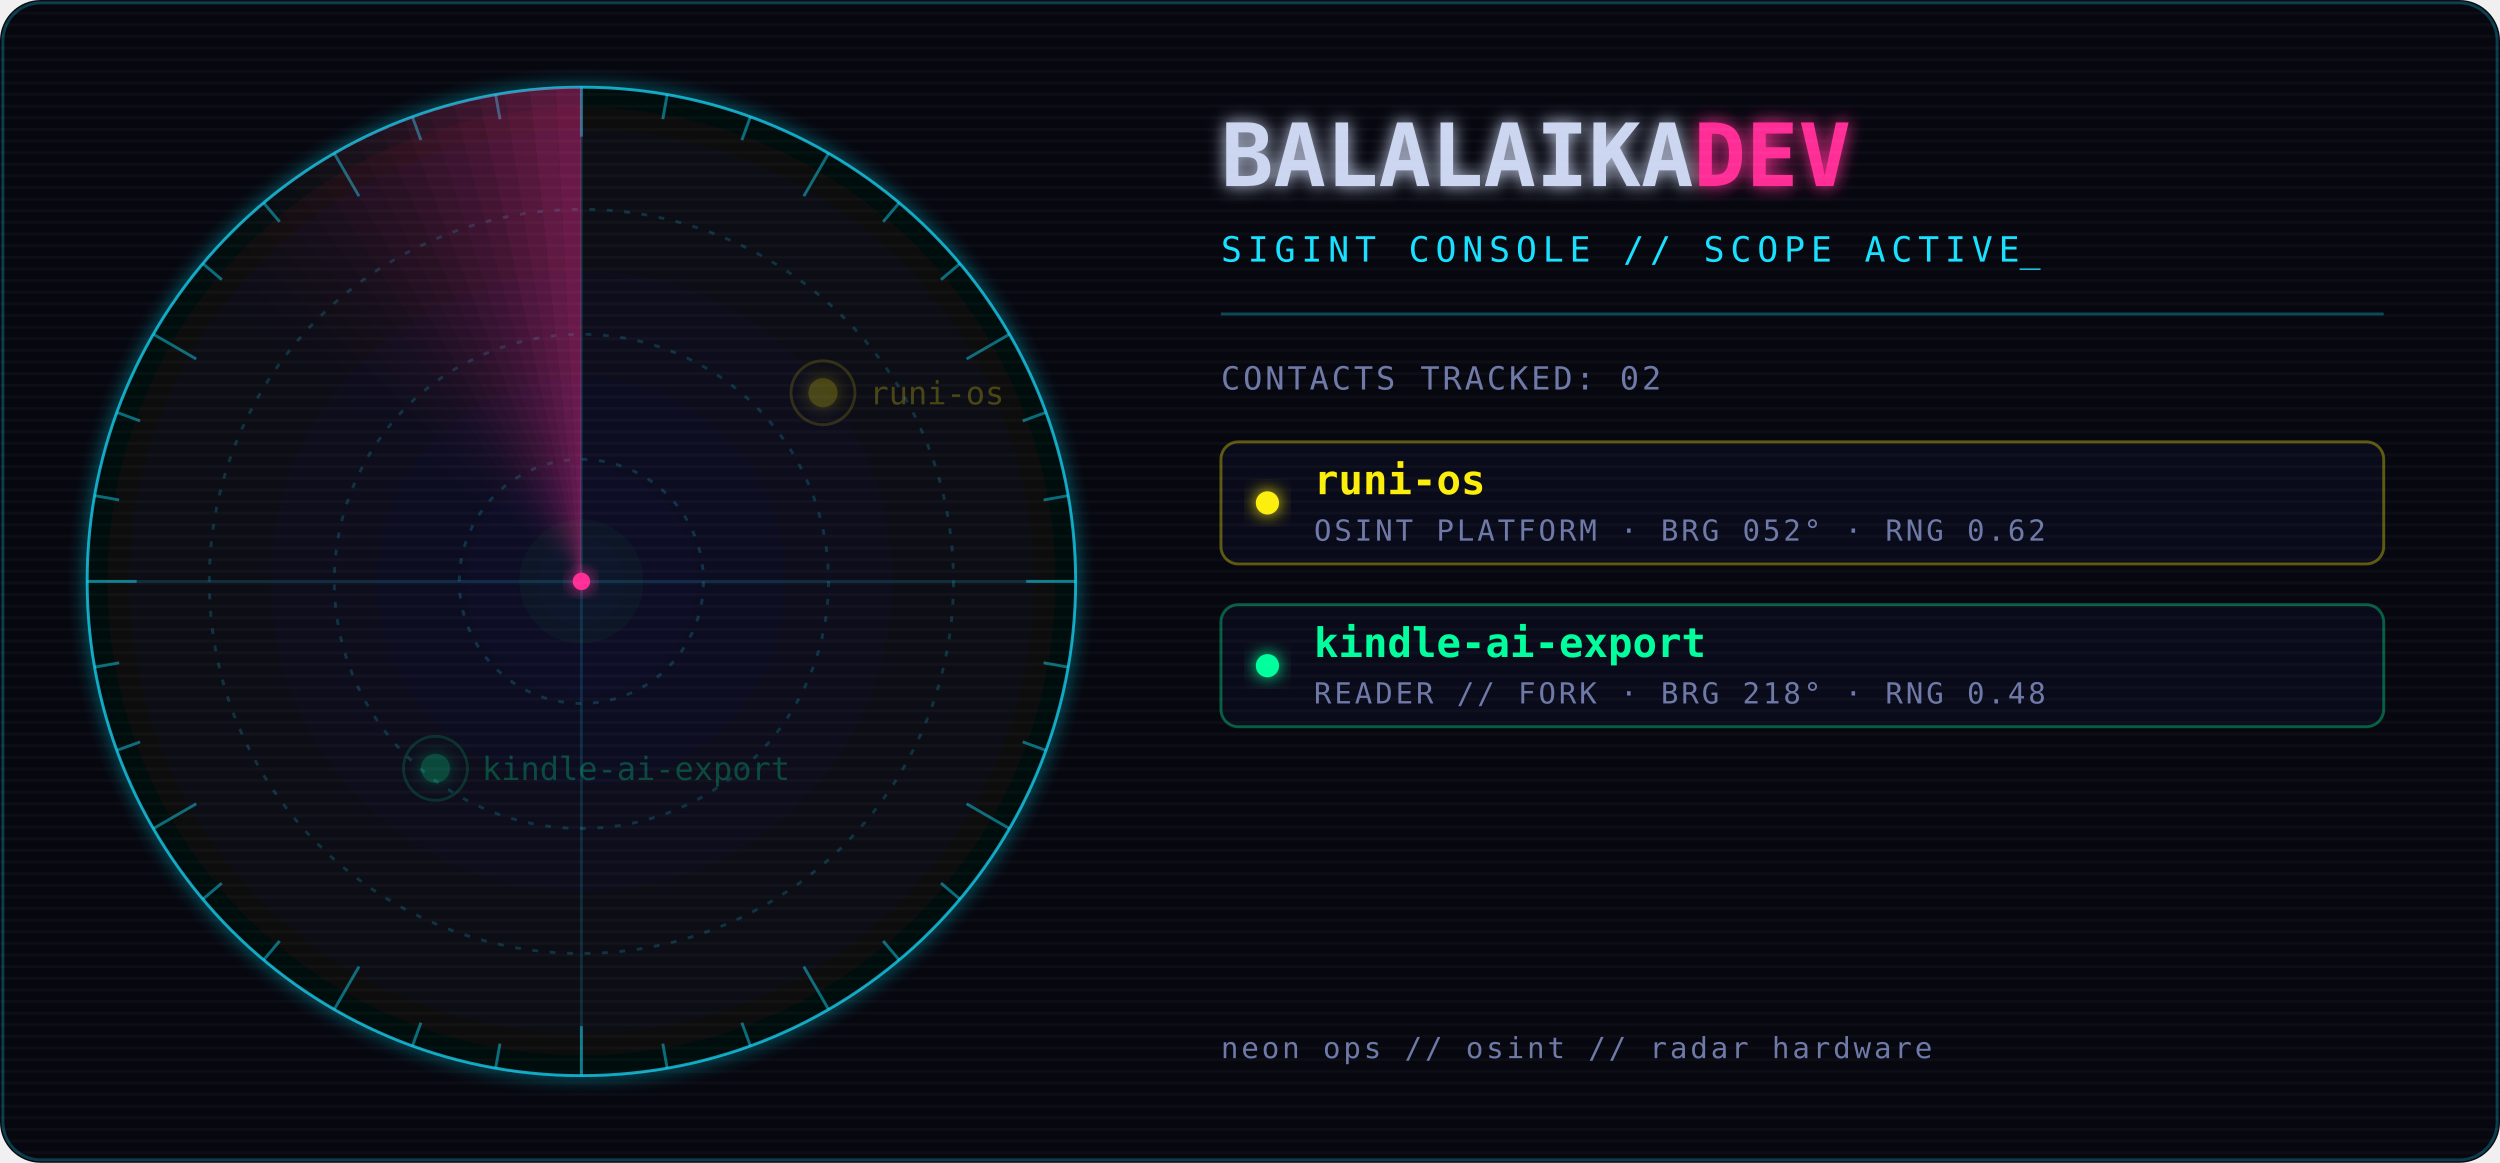
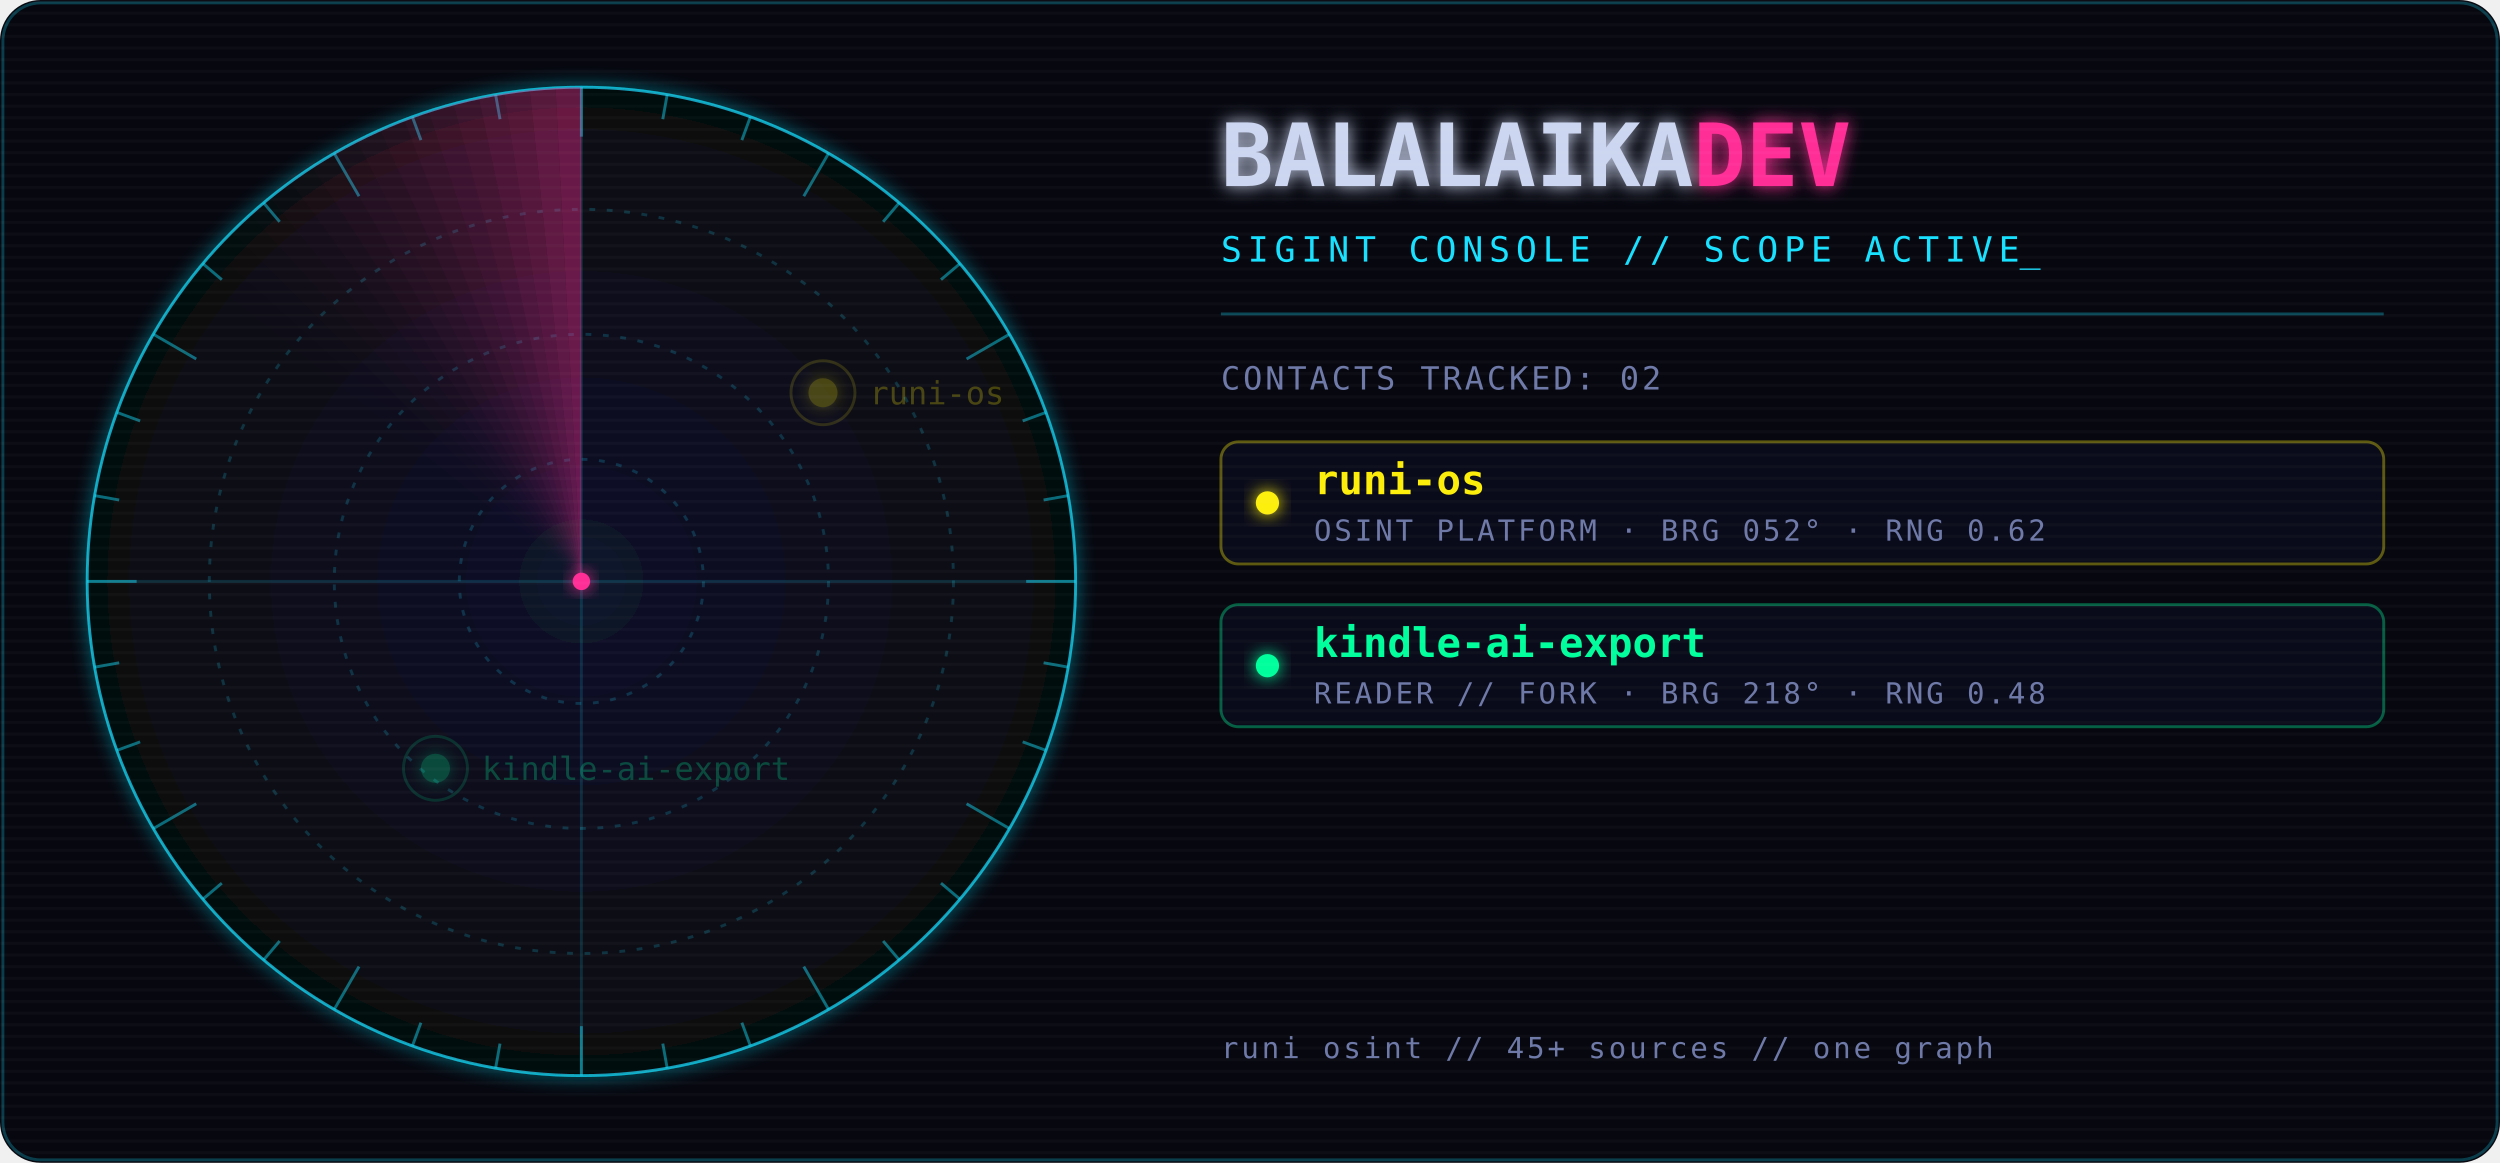
<svg xmlns="http://www.w3.org/2000/svg" width="860" height="400" viewBox="0 0 860 400" font-family="ui-monospace, SFMono-Regular, Menlo, Consolas, monospace">
  <defs>
    <radialGradient id="scope" cx="50%" cy="50%" r="50%">
      <stop offset="0" stop-color="#11132b" />
      <stop offset="1" stop-color="#06070f" />
    </radialGradient>
    <filter id="glow" x="-50%" y="-50%" width="200%" height="200%">
      <feGaussianBlur stdDeviation="3" result="b" />
      <feMerge>
        <feMergeNode in="b" />
        <feMergeNode in="SourceGraphic" />
      </feMerge>
    </filter>
    <clipPath id="clip">
      <circle cx="200" cy="200" r="170" />
    </clipPath>
    <pattern id="scan" width="4" height="4" patternUnits="userSpaceOnUse">
      <rect width="4" height="1" fill="#ffffff" opacity="0.025" />
    </pattern>
  </defs>
  <rect width="860" height="400" rx="14" fill="#06070f" />
  <rect x="1" y="1" width="858" height="398" rx="13" fill="none" stroke="#18e0ff" stroke-opacity="0.25" />
  <circle cx="200" cy="200" r="170" fill="url(#scope)" stroke="#18e0ff" stroke-opacity="0.7" filter="url(#glow)" />
  <circle cx="200" cy="200" r="42" fill="none" stroke="#18e0ff" stroke-opacity="0.18" stroke-dasharray="2 4" />
  <circle cx="200" cy="200" r="85" fill="none" stroke="#18e0ff" stroke-opacity="0.18" stroke-dasharray="2 4" />
  <circle cx="200" cy="200" r="128" fill="none" stroke="#18e0ff" stroke-opacity="0.18" stroke-dasharray="2 4" />
  <path d="M30,200 H370 M200,30 V370" stroke="#18e0ff" stroke-opacity="0.15" />
  <line x1="200.0" y1="30.0" x2="200.0" y2="47.0" stroke="#18e0ff" stroke-opacity="0.45" />
  <line x1="229.5" y1="32.6" x2="228.0" y2="41.0" stroke="#18e0ff" stroke-opacity="0.45" />
  <line x1="258.1" y1="40.3" x2="255.2" y2="48.2" stroke="#18e0ff" stroke-opacity="0.45" />
  <line x1="285.0" y1="52.8" x2="276.5" y2="67.5" stroke="#18e0ff" stroke-opacity="0.45" />
  <line x1="309.3" y1="69.8" x2="303.8" y2="76.3" stroke="#18e0ff" stroke-opacity="0.45" />
  <line x1="330.2" y1="90.7" x2="323.7" y2="96.2" stroke="#18e0ff" stroke-opacity="0.45" />
  <line x1="347.2" y1="115.0" x2="332.5" y2="123.5" stroke="#18e0ff" stroke-opacity="0.45" />
  <line x1="359.7" y1="141.9" x2="351.8" y2="144.8" stroke="#18e0ff" stroke-opacity="0.45" />
  <line x1="367.4" y1="170.5" x2="359.0" y2="172.0" stroke="#18e0ff" stroke-opacity="0.45" />
  <line x1="370.0" y1="200.0" x2="353.0" y2="200.0" stroke="#18e0ff" stroke-opacity="0.45" />
  <line x1="367.4" y1="229.5" x2="359.0" y2="228.0" stroke="#18e0ff" stroke-opacity="0.45" />
  <line x1="359.7" y1="258.1" x2="351.8" y2="255.2" stroke="#18e0ff" stroke-opacity="0.45" />
  <line x1="347.2" y1="285.0" x2="332.5" y2="276.5" stroke="#18e0ff" stroke-opacity="0.45" />
  <line x1="330.2" y1="309.3" x2="323.7" y2="303.8" stroke="#18e0ff" stroke-opacity="0.45" />
  <line x1="309.3" y1="330.2" x2="303.8" y2="323.7" stroke="#18e0ff" stroke-opacity="0.45" />
  <line x1="285.0" y1="347.2" x2="276.5" y2="332.5" stroke="#18e0ff" stroke-opacity="0.45" />
  <line x1="258.1" y1="359.7" x2="255.2" y2="351.8" stroke="#18e0ff" stroke-opacity="0.45" />
  <line x1="229.5" y1="367.4" x2="228.0" y2="359.0" stroke="#18e0ff" stroke-opacity="0.45" />
  <line x1="200.0" y1="370.0" x2="200.0" y2="353.0" stroke="#18e0ff" stroke-opacity="0.45" />
  <line x1="170.5" y1="367.4" x2="172.0" y2="359.0" stroke="#18e0ff" stroke-opacity="0.45" />
  <line x1="141.9" y1="359.7" x2="144.8" y2="351.8" stroke="#18e0ff" stroke-opacity="0.45" />
  <line x1="115.0" y1="347.2" x2="123.5" y2="332.5" stroke="#18e0ff" stroke-opacity="0.45" />
  <line x1="90.7" y1="330.2" x2="96.2" y2="323.7" stroke="#18e0ff" stroke-opacity="0.45" />
  <line x1="69.8" y1="309.3" x2="76.3" y2="303.8" stroke="#18e0ff" stroke-opacity="0.45" />
  <line x1="52.8" y1="285.0" x2="67.5" y2="276.5" stroke="#18e0ff" stroke-opacity="0.45" />
  <line x1="40.3" y1="258.1" x2="48.2" y2="255.2" stroke="#18e0ff" stroke-opacity="0.45" />
  <line x1="32.6" y1="229.5" x2="41.0" y2="228.0" stroke="#18e0ff" stroke-opacity="0.45" />
  <line x1="30.0" y1="200.0" x2="47.0" y2="200.0" stroke="#18e0ff" stroke-opacity="0.45" />
  <line x1="32.6" y1="170.5" x2="41.0" y2="172.0" stroke="#18e0ff" stroke-opacity="0.45" />
  <line x1="40.3" y1="141.9" x2="48.2" y2="144.8" stroke="#18e0ff" stroke-opacity="0.45" />
  <line x1="52.8" y1="115.0" x2="67.5" y2="123.5" stroke="#18e0ff" stroke-opacity="0.45" />
  <line x1="69.8" y1="90.7" x2="76.3" y2="96.2" stroke="#18e0ff" stroke-opacity="0.45" />
  <line x1="90.7" y1="69.8" x2="96.2" y2="76.3" stroke="#18e0ff" stroke-opacity="0.45" />
  <line x1="115.0" y1="52.8" x2="123.5" y2="67.5" stroke="#18e0ff" stroke-opacity="0.45" />
  <line x1="141.9" y1="40.3" x2="144.8" y2="48.2" stroke="#18e0ff" stroke-opacity="0.45" />
  <line x1="170.5" y1="32.6" x2="172.0" y2="41.0" stroke="#18e0ff" stroke-opacity="0.45" />
  <g clip-path="url(#clip)">
    <g>
      <animateTransform attributeName="transform" type="rotate" from="0 200 200" to="360 200 200" dur="6s" repeatCount="indefinite" />
      <path d="M200,200 L191.1,30.2 A170,170 0 0 1 200.0,30.0 Z" fill="#ff2e97" opacity="0.380" />
      <path d="M200,200 L182.2,30.9 A170,170 0 0 1 191.1,30.2 Z" fill="#ff2e97" opacity="0.339" />
      <path d="M200,200 L173.4,32.1 A170,170 0 0 1 182.2,30.9 Z" fill="#ff2e97" opacity="0.300" />
      <path d="M200,200 L164.7,33.7 A170,170 0 0 1 173.4,32.1 Z" fill="#ff2e97" opacity="0.264" />
      <path d="M200,200 L156.0,35.8 A170,170 0 0 1 164.7,33.7 Z" fill="#ff2e97" opacity="0.230" />
      <path d="M200,200 L147.5,38.3 A170,170 0 0 1 156.0,35.8 Z" fill="#ff2e97" opacity="0.198" />
      <path d="M200,200 L139.1,41.3 A170,170 0 0 1 147.5,38.3 Z" fill="#ff2e97" opacity="0.169" />
      <path d="M200,200 L130.9,44.7 A170,170 0 0 1 139.1,41.3 Z" fill="#ff2e97" opacity="0.142" />
      <path d="M200,200 L122.8,48.5 A170,170 0 0 1 130.9,44.7 Z" fill="#ff2e97" opacity="0.117" />
      <path d="M200,200 L115.0,52.8 A170,170 0 0 1 122.8,48.5 Z" fill="#ff2e97" opacity="0.095" />
      <path d="M200,200 L107.4,57.4 A170,170 0 0 1 115.0,52.8 Z" fill="#ff2e97" opacity="0.075" />
      <path d="M200,200 L100.1,62.5 A170,170 0 0 1 107.4,57.4 Z" fill="#ff2e97" opacity="0.057" />
      <path d="M200,200 L93.0,67.9 A170,170 0 0 1 100.1,62.5 Z" fill="#ff2e97" opacity="0.042" />
      <path d="M200,200 L86.2,73.7 A170,170 0 0 1 93.0,67.9 Z" fill="#ff2e97" opacity="0.029" />
      <path d="M200,200 L79.8,79.8 A170,170 0 0 1 86.2,73.7 Z" fill="#ff2e97" opacity="0.019" />
      <path d="M200,200 L73.7,86.2 A170,170 0 0 1 79.8,79.8 Z" fill="#ff2e97" opacity="0.011" />
      <path d="M200,200 L67.9,93.0 A170,170 0 0 1 73.7,86.2 Z" fill="#ff2e97" opacity="0.005" />
      <path d="M200,200 L62.5,100.1 A170,170 0 0 1 67.9,93.0 Z" fill="#ff2e97" opacity="0.001" />
      <line x1="200" y1="200" x2="200.0" y2="30.0" stroke="#ff63b4" stroke-width="2" filter="url(#glow)" />
    </g>
  </g>
  <circle cx="200" cy="200" r="3" fill="#ff2e97" filter="url(#glow)" />
  <g opacity="0.25">
    <animate attributeName="opacity" values="1;0.25;0.25" keyTimes="0;0.75;1" dur="6s" begin="0.87s" repeatCount="indefinite" />
    <circle cx="283.1" cy="135.1" r="5" fill="#fcee0a" filter="url(#glow)" />
    <circle cx="283.1" cy="135.1" r="11" fill="none" stroke="#fcee0a" stroke-opacity="0.6" />
    <text x="299.1" y="139.1" font-size="11" fill="#fcee0a">runi-os</text>
  </g>
  <g opacity="0.25">
    <animate attributeName="opacity" values="1;0.25;0.25" keyTimes="0;0.75;1" dur="6s" begin="3.63s" repeatCount="indefinite" />
    <circle cx="149.8" cy="264.3" r="5" fill="#00ff9c" filter="url(#glow)" />
    <circle cx="149.8" cy="264.3" r="11" fill="none" stroke="#00ff9c" stroke-opacity="0.6" />
    <text x="165.8" y="268.3" font-size="11" fill="#00ff9c">kindle-ai-export</text>
  </g>
  <text x="420" y="64" font-size="30" font-weight="700" fill="#ccd6f0" filter="url(#glow)">BALALAIKA<tspan fill="#ff2e97">DEV</tspan>
  </text>
  <text x="420" y="90" font-size="12" fill="#18e0ff" letter-spacing="2">SIGINT CONSOLE // SCOPE ACTIVE<tspan>_<animate attributeName="opacity" values="1;0;1" dur="1s" repeatCount="indefinite" />
    </tspan>
  </text>
  <line x1="420" y1="108" x2="820" y2="108" stroke="#18e0ff" stroke-opacity="0.3" />
  <text x="420" y="134" font-size="11" fill="#6e79a8" letter-spacing="1">CONTACTS TRACKED: 02</text>
  <rect x="420" y="152" width="400" height="42" rx="6" fill="#0a0b1a" stroke="#fcee0a" stroke-opacity="0.35" />
  <circle cx="436" cy="173" r="4" fill="#fcee0a" filter="url(#glow)" />
  <text x="452" y="170" font-size="14" font-weight="700" fill="#fcee0a">runi-os</text>
  <text x="452" y="186" font-size="10" fill="#6e79a8" letter-spacing="1">OSINT PLATFORM · BRG 052° · RNG 0.62</text>
  <rect x="420" y="208" width="400" height="42" rx="6" fill="#0a0b1a" stroke="#00ff9c" stroke-opacity="0.35" />
  <circle cx="436" cy="229" r="4" fill="#00ff9c" filter="url(#glow)" />
  <text x="452" y="226" font-size="14" font-weight="700" fill="#00ff9c">kindle-ai-export</text>
  <text x="452" y="242" font-size="10" fill="#6e79a8" letter-spacing="1">READER // FORK · BRG 218° · RNG 0.48</text>
-   <text x="420" y="364" font-size="10" fill="#6e79a8" letter-spacing="1">neon ops // osint // radar hardware</text>
+   <text x="420" y="364" font-size="10" fill="#6e79a8" letter-spacing="1">runi osint // 45+ sources // one graph</text>
  <rect width="860" height="400" rx="14" fill="url(#scan)" />
</svg>
